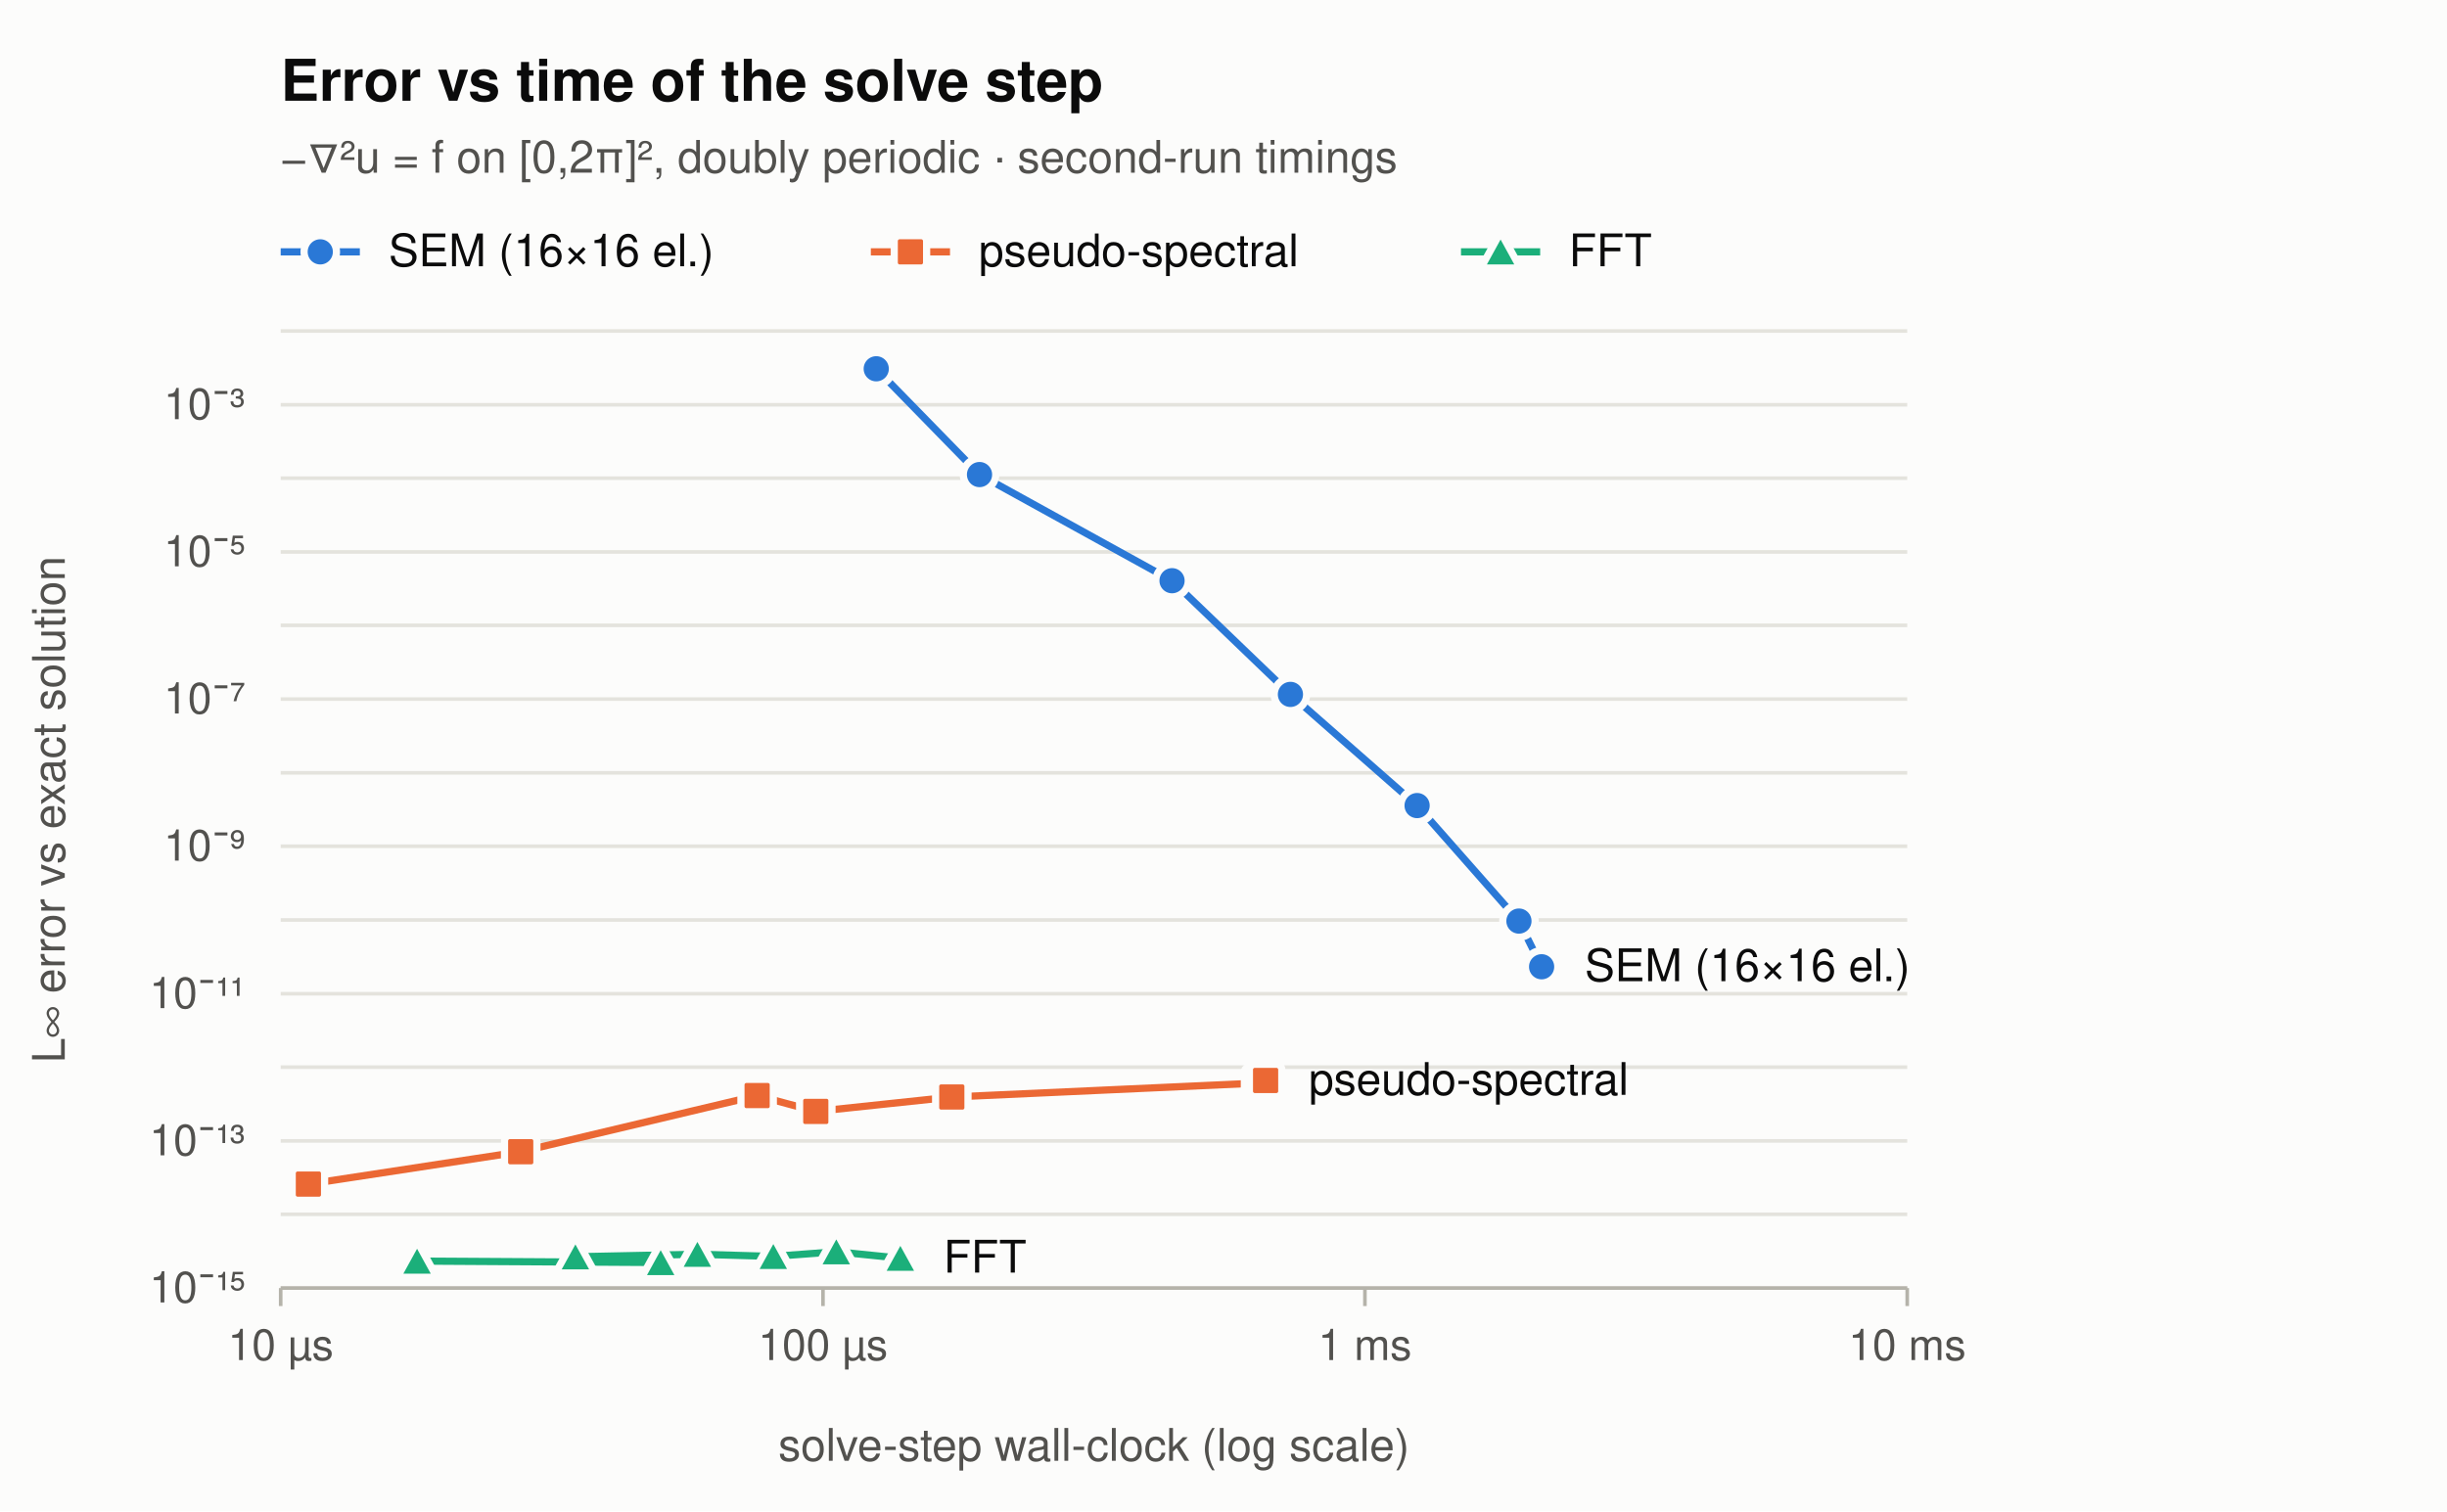
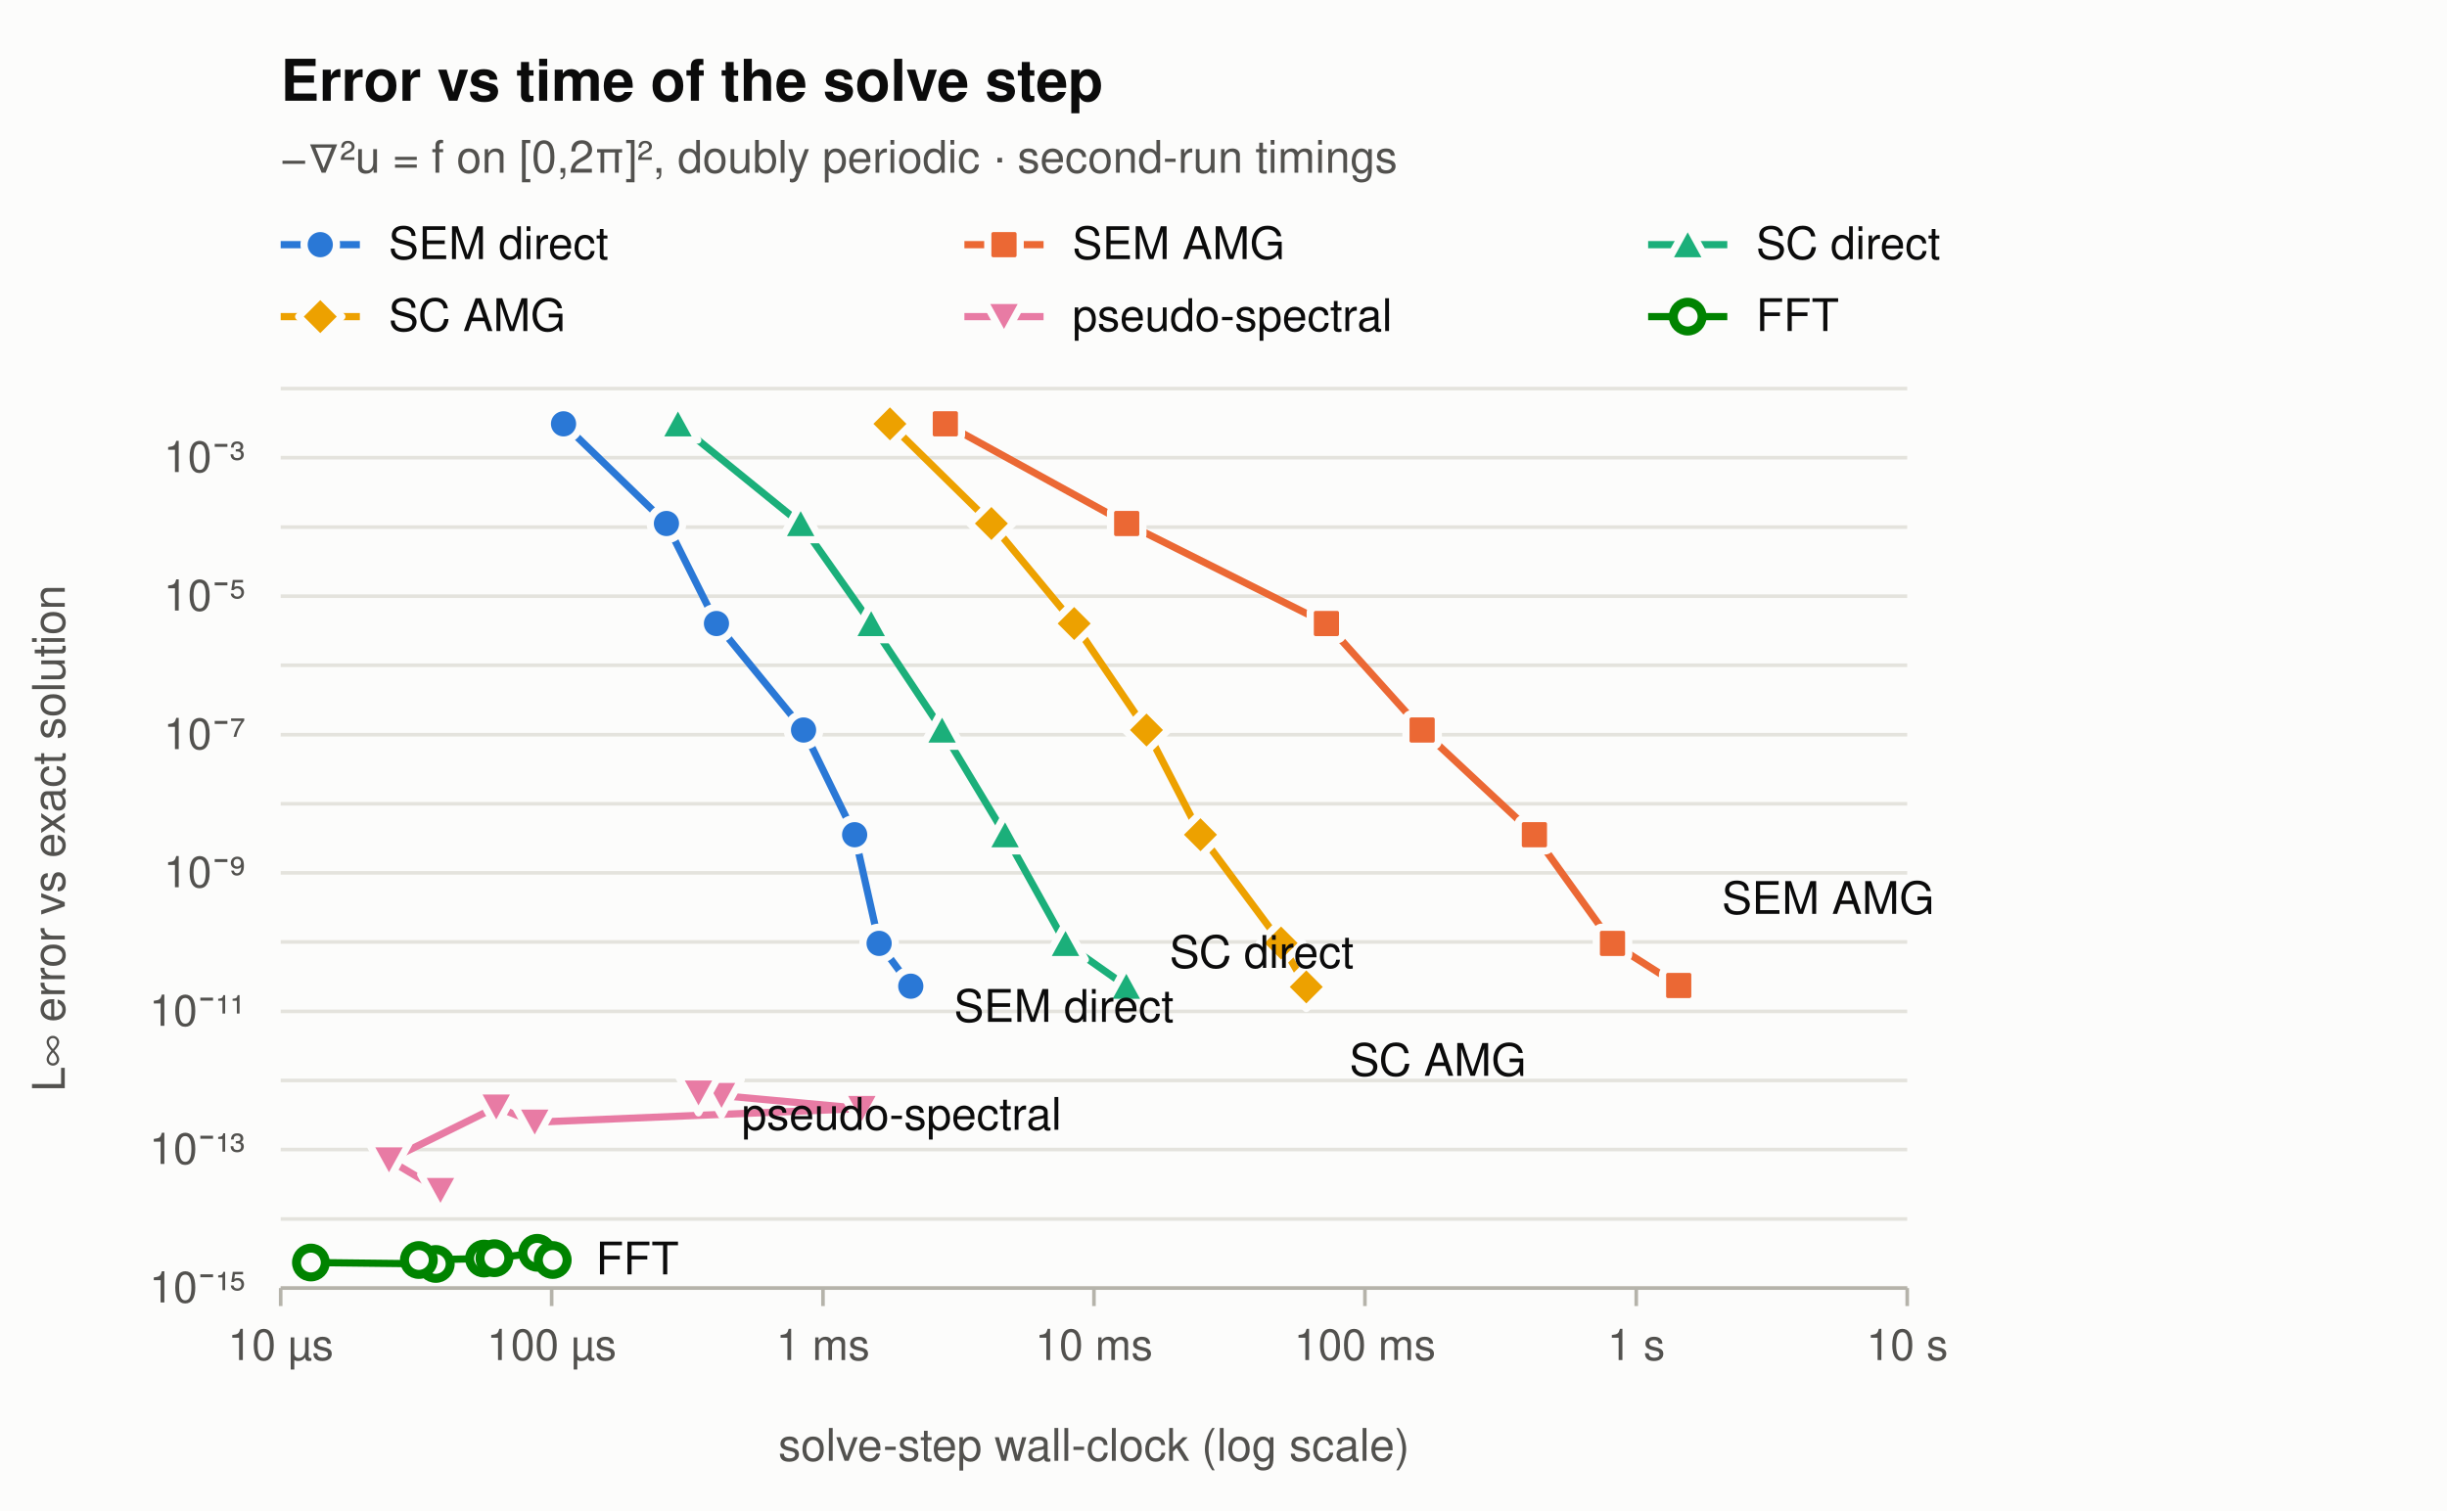
<svg xmlns="http://www.w3.org/2000/svg" viewBox="0 0 680 420" width="680" height="420" role="img" aria-labelledby="t d" font-family="-apple-system, Segoe UI, Helvetica, Arial, sans-serif">
  <rect width="680" height="420" fill="#fcfcfb" />
  <text x="78" y="28" font-size="16" font-weight="600" fill="#0b0b0b">Error vs time of the solve step</text>
  <text x="78" y="48" font-size="12.5" fill="#52514e">−∇²u = f on [0,2π]², doubly periodic · second-run timings</text>
  <line x1="78" x2="530" y1="358.0" y2="358.0" stroke="#e4e3dd" stroke-width="1" />
  <text x="68" y="362.0" font-size="12" text-anchor="end" fill="#52514e">10⁻¹⁵</text>
-   <line x1="78" x2="530" y1="337.5" y2="337.5" stroke="#e4e3dd" stroke-width="1" />
-   <line x1="78" x2="530" y1="317.1" y2="317.1" stroke="#e4e3dd" stroke-width="1" />
-   <text x="68" y="321.1" font-size="12" text-anchor="end" fill="#52514e">10⁻¹³</text>
-   <line x1="78" x2="530" y1="296.6" y2="296.6" stroke="#e4e3dd" stroke-width="1" />
-   <line x1="78" x2="530" y1="276.2" y2="276.2" stroke="#e4e3dd" stroke-width="1" />
-   <text x="68" y="280.2" font-size="12" text-anchor="end" fill="#52514e">10⁻¹¹</text>
-   <line x1="78" x2="530" y1="255.7" y2="255.7" stroke="#e4e3dd" stroke-width="1" />
-   <line x1="78" x2="530" y1="235.2" y2="235.2" stroke="#e4e3dd" stroke-width="1" />
-   <text x="68" y="239.2" font-size="12" text-anchor="end" fill="#52514e">10⁻⁹</text>
-   <line x1="78" x2="530" y1="214.8" y2="214.8" stroke="#e4e3dd" stroke-width="1" />
-   <line x1="78" x2="530" y1="194.3" y2="194.3" stroke="#e4e3dd" stroke-width="1" />
-   <text x="68" y="198.3" font-size="12" text-anchor="end" fill="#52514e">10⁻⁷</text>
-   <line x1="78" x2="530" y1="173.8" y2="173.8" stroke="#e4e3dd" stroke-width="1" />
-   <line x1="78" x2="530" y1="153.4" y2="153.4" stroke="#e4e3dd" stroke-width="1" />
-   <text x="68" y="157.4" font-size="12" text-anchor="end" fill="#52514e">10⁻⁵</text>
-   <line x1="78" x2="530" y1="132.9" y2="132.9" stroke="#e4e3dd" stroke-width="1" />
-   <line x1="78" x2="530" y1="112.5" y2="112.5" stroke="#e4e3dd" stroke-width="1" />
-   <text x="68" y="116.5" font-size="12" text-anchor="end" fill="#52514e">10⁻³</text>
-   <line x1="78" x2="530" y1="92.0" y2="92.0" stroke="#e4e3dd" stroke-width="1" />
+   <line x1="78" x2="530" y1="338.8" y2="338.8" stroke="#e4e3dd" stroke-width="1" />
+   <line x1="78" x2="530" y1="319.5" y2="319.5" stroke="#e4e3dd" stroke-width="1" />
+   <text x="68" y="323.5" font-size="12" text-anchor="end" fill="#52514e">10⁻¹³</text>
+   <line x1="78" x2="530" y1="300.3" y2="300.3" stroke="#e4e3dd" stroke-width="1" />
+   <line x1="78" x2="530" y1="281.1" y2="281.1" stroke="#e4e3dd" stroke-width="1" />
+   <text x="68" y="285.1" font-size="12" text-anchor="end" fill="#52514e">10⁻¹¹</text>
+   <line x1="78" x2="530" y1="261.8" y2="261.8" stroke="#e4e3dd" stroke-width="1" />
+   <line x1="78" x2="530" y1="242.6" y2="242.6" stroke="#e4e3dd" stroke-width="1" />
+   <text x="68" y="246.6" font-size="12" text-anchor="end" fill="#52514e">10⁻⁹</text>
+   <line x1="78" x2="530" y1="223.4" y2="223.4" stroke="#e4e3dd" stroke-width="1" />
+   <line x1="78" x2="530" y1="204.2" y2="204.2" stroke="#e4e3dd" stroke-width="1" />
+   <text x="68" y="208.2" font-size="12" text-anchor="end" fill="#52514e">10⁻⁷</text>
+   <line x1="78" x2="530" y1="184.9" y2="184.9" stroke="#e4e3dd" stroke-width="1" />
+   <line x1="78" x2="530" y1="165.7" y2="165.7" stroke="#e4e3dd" stroke-width="1" />
+   <text x="68" y="169.7" font-size="12" text-anchor="end" fill="#52514e">10⁻⁵</text>
+   <line x1="78" x2="530" y1="146.5" y2="146.5" stroke="#e4e3dd" stroke-width="1" />
+   <line x1="78" x2="530" y1="127.2" y2="127.2" stroke="#e4e3dd" stroke-width="1" />
+   <text x="68" y="131.2" font-size="12" text-anchor="end" fill="#52514e">10⁻³</text>
+   <line x1="78" x2="530" y1="108.0" y2="108.0" stroke="#e4e3dd" stroke-width="1" />
  <line x1="78" x2="530" y1="358" y2="358" stroke="#b5b3aa" stroke-width="1" />
  <line x1="78.0" x2="78.0" y1="358" y2="363" stroke="#b5b3aa" stroke-width="1" />
  <text x="78.0" y="378" font-size="12" text-anchor="middle" fill="#52514e">10 µs</text>
+   <line x1="153.3" x2="153.3" y1="358" y2="363" stroke="#b5b3aa" stroke-width="1" />
+   <text x="153.3" y="378" font-size="12" text-anchor="middle" fill="#52514e">100 µs</text>
  <line x1="228.7" x2="228.7" y1="358" y2="363" stroke="#b5b3aa" stroke-width="1" />
-   <text x="228.7" y="378" font-size="12" text-anchor="middle" fill="#52514e">100 µs</text>
+   <text x="228.7" y="378" font-size="12" text-anchor="middle" fill="#52514e">1 ms</text>
+   <line x1="304.0" x2="304.0" y1="358" y2="363" stroke="#b5b3aa" stroke-width="1" />
+   <text x="304.0" y="378" font-size="12" text-anchor="middle" fill="#52514e">10 ms</text>
  <line x1="379.3" x2="379.3" y1="358" y2="363" stroke="#b5b3aa" stroke-width="1" />
-   <text x="379.3" y="378" font-size="12" text-anchor="middle" fill="#52514e">1 ms</text>
+   <text x="379.3" y="378" font-size="12" text-anchor="middle" fill="#52514e">100 ms</text>
+   <line x1="454.7" x2="454.7" y1="358" y2="363" stroke="#b5b3aa" stroke-width="1" />
+   <text x="454.7" y="378" font-size="12" text-anchor="middle" fill="#52514e">1 s</text>
  <line x1="530.0" x2="530.0" y1="358" y2="363" stroke="#b5b3aa" stroke-width="1" />
-   <text x="530.0" y="378" font-size="12" text-anchor="middle" fill="#52514e">10 ms</text>
+   <text x="530.0" y="378" font-size="12" text-anchor="middle" fill="#52514e">10 s</text>
  <text x="304.0" y="406" font-size="12.5" text-anchor="middle" fill="#52514e">solve-step wall-clock (log scale)</text>
-   <text x="18" y="225.0" font-size="12.5" text-anchor="middle" fill="#52514e" transform="rotate(-90 18 225.0)">L∞ error vs exact solution</text>
-   <polyline points="243.5,102.5 272.2,131.9 325.7,161.4 358.6,193.0 393.8,223.9 422.1,256.0 428.4,268.7" fill="none" stroke="#2a78d6" stroke-width="2" stroke-linejoin="round" stroke-linecap="round" />
-   <circle cx="243.5" cy="102.5" r="4.5" fill="#2a78d6" stroke="#fcfcfb" stroke-width="2" />
-   <circle cx="272.2" cy="131.9" r="4.5" fill="#2a78d6" stroke="#fcfcfb" stroke-width="2" />
-   <circle cx="325.7" cy="161.4" r="4.5" fill="#2a78d6" stroke="#fcfcfb" stroke-width="2" />
-   <circle cx="358.6" cy="193.0" r="4.5" fill="#2a78d6" stroke="#fcfcfb" stroke-width="2" />
-   <circle cx="393.8" cy="223.9" r="4.5" fill="#2a78d6" stroke="#fcfcfb" stroke-width="2" />
-   <circle cx="422.1" cy="256.0" r="4.5" fill="#2a78d6" stroke="#fcfcfb" stroke-width="2" />
-   <circle cx="428.4" cy="268.7" r="4.5" fill="#2a78d6" stroke="#fcfcfb" stroke-width="2" />
-   <text x="440.4" y="272.7" font-size="12.5" fill="#0b0b0b">SEM (16×16 el.)</text>
-   <polyline points="85.7,329.1 144.7,320.1 210.4,304.5 226.7,308.9 264.5,304.9 350.3,301.0 351.7,300.3" fill="none" stroke="#eb6834" stroke-width="2" stroke-linejoin="round" stroke-linecap="round" />
-   <rect x="81.2" y="324.6" width="9" height="9" rx="1.5" fill="#eb6834" stroke="#fcfcfb" stroke-width="2" />
-   <rect x="140.2" y="315.6" width="9" height="9" rx="1.5" fill="#eb6834" stroke="#fcfcfb" stroke-width="2" />
-   <rect x="205.9" y="300.0" width="9" height="9" rx="1.5" fill="#eb6834" stroke="#fcfcfb" stroke-width="2" />
-   <rect x="222.2" y="304.4" width="9" height="9" rx="1.5" fill="#eb6834" stroke="#fcfcfb" stroke-width="2" />
-   <rect x="260.0" y="300.4" width="9" height="9" rx="1.5" fill="#eb6834" stroke="#fcfcfb" stroke-width="2" />
-   <rect x="345.8" y="296.5" width="9" height="9" rx="1.5" fill="#eb6834" stroke="#fcfcfb" stroke-width="2" />
-   <rect x="347.2" y="295.8" width="9" height="9" rx="1.5" fill="#eb6834" stroke="#fcfcfb" stroke-width="2" />
-   <text x="363.7" y="304.3" font-size="12.5" fill="#0b0b0b">pseudo-spectral</text>
-   <polyline points="115.9,350.5 183.6,350.9 159.9,349.3 193.8,348.6 214.9,349.2 232.4,347.9 250.2,349.7" fill="none" stroke="#1baf7a" stroke-width="2" stroke-linejoin="round" stroke-linecap="round" />
-   <path d="M115.9,345.0 L121.4,355.0 L110.4,355.0 Z" fill="#1baf7a" stroke="#fcfcfb" stroke-width="2" stroke-linejoin="round" />
-   <path d="M183.6,345.4 L189.1,355.4 L178.1,355.4 Z" fill="#1baf7a" stroke="#fcfcfb" stroke-width="2" stroke-linejoin="round" />
-   <path d="M159.9,343.8 L165.4,353.8 L154.4,353.8 Z" fill="#1baf7a" stroke="#fcfcfb" stroke-width="2" stroke-linejoin="round" />
-   <path d="M193.8,343.1 L199.3,353.1 L188.3,353.1 Z" fill="#1baf7a" stroke="#fcfcfb" stroke-width="2" stroke-linejoin="round" />
-   <path d="M214.9,343.7 L220.4,353.7 L209.4,353.7 Z" fill="#1baf7a" stroke="#fcfcfb" stroke-width="2" stroke-linejoin="round" />
-   <path d="M232.4,342.4 L237.9,352.4 L226.9,352.4 Z" fill="#1baf7a" stroke="#fcfcfb" stroke-width="2" stroke-linejoin="round" />
-   <path d="M250.2,344.2 L255.7,354.2 L244.7,354.2 Z" fill="#1baf7a" stroke="#fcfcfb" stroke-width="2" stroke-linejoin="round" />
-   <text x="262.2" y="353.7" font-size="12.5" fill="#0b0b0b">FFT</text>
-   <line x1="78" x2="100" y1="70" y2="70" stroke="#2a78d6" stroke-width="2" />
-   <circle cx="89.0" cy="70.0" r="4.5" fill="#2a78d6" stroke="#fcfcfb" stroke-width="2" />
-   <text x="108" y="74" font-size="12.5" fill="#0b0b0b">SEM (16×16 el.)</text>
-   <line x1="242.0" x2="264.0" y1="70" y2="70" stroke="#eb6834" stroke-width="2" />
-   <rect x="248.5" y="65.5" width="9" height="9" rx="1.5" fill="#eb6834" stroke="#fcfcfb" stroke-width="2" />
-   <text x="272.0" y="74" font-size="12.5" fill="#0b0b0b">pseudo-spectral</text>
-   <line x1="406.0" x2="428.0" y1="70" y2="70" stroke="#1baf7a" stroke-width="2" />
-   <path d="M417.0,64.5 L422.5,74.5 L411.5,74.5 Z" fill="#1baf7a" stroke="#fcfcfb" stroke-width="2" stroke-linejoin="round" />
-   <text x="436.0" y="74" font-size="12.5" fill="#0b0b0b">FFT</text>
+   <text x="18" y="233.0" font-size="12.5" text-anchor="middle" fill="#52514e" transform="rotate(-90 18 233.0)">L∞ error vs exact solution</text>
+   <polyline points="156.6,117.8 185.2,145.5 199.1,173.3 223.3,202.9 237.5,232.0 244.3,262.2 253.1,274.1" fill="none" stroke="#2a78d6" stroke-width="2" stroke-linejoin="round" stroke-linecap="round" />
+   <circle cx="156.6" cy="117.8" r="4.5" fill="#2a78d6" stroke="#fcfcfb" stroke-width="2" />
+   <circle cx="185.2" cy="145.5" r="4.5" fill="#2a78d6" stroke="#fcfcfb" stroke-width="2" />
+   <circle cx="199.1" cy="173.3" r="4.5" fill="#2a78d6" stroke="#fcfcfb" stroke-width="2" />
+   <circle cx="223.3" cy="202.9" r="4.5" fill="#2a78d6" stroke="#fcfcfb" stroke-width="2" />
+   <circle cx="237.5" cy="232.0" r="4.5" fill="#2a78d6" stroke="#fcfcfb" stroke-width="2" />
+   <circle cx="244.3" cy="262.2" r="4.5" fill="#2a78d6" stroke="#fcfcfb" stroke-width="2" />
+   <circle cx="253.1" cy="274.1" r="4.5" fill="#2a78d6" stroke="#fcfcfb" stroke-width="2" />
+   <polyline points="262.7,117.8 313.1,145.5 368.6,173.3 395.2,202.9 426.4,232.0 448.1,262.2 466.5,273.9" fill="none" stroke="#eb6834" stroke-width="2" stroke-linejoin="round" stroke-linecap="round" />
+   <rect x="258.2" y="113.3" width="9" height="9" rx="1.5" fill="#eb6834" stroke="#fcfcfb" stroke-width="2" />
+   <rect x="308.6" y="141.0" width="9" height="9" rx="1.5" fill="#eb6834" stroke="#fcfcfb" stroke-width="2" />
+   <rect x="364.1" y="168.8" width="9" height="9" rx="1.5" fill="#eb6834" stroke="#fcfcfb" stroke-width="2" />
+   <rect x="390.7" y="198.4" width="9" height="9" rx="1.5" fill="#eb6834" stroke="#fcfcfb" stroke-width="2" />
+   <rect x="421.9" y="227.5" width="9" height="9" rx="1.5" fill="#eb6834" stroke="#fcfcfb" stroke-width="2" />
+   <rect x="443.6" y="257.7" width="9" height="9" rx="1.5" fill="#eb6834" stroke="#fcfcfb" stroke-width="2" />
+   <rect x="462.0" y="269.4" width="9" height="9" rx="1.5" fill="#eb6834" stroke="#fcfcfb" stroke-width="2" />
+   <polyline points="188.4,117.8 222.5,145.5 242.1,173.3 261.8,202.9 279.3,232.0 296.1,262.2 313.0,274.1" fill="none" stroke="#1baf7a" stroke-width="2" stroke-linejoin="round" stroke-linecap="round" />
+   <path d="M188.4,112.3 L193.9,122.3 L182.9,122.3 Z" fill="#1baf7a" stroke="#fcfcfb" stroke-width="2" stroke-linejoin="round" />
+   <path d="M222.5,140.0 L228.0,150.0 L217.0,150.0 Z" fill="#1baf7a" stroke="#fcfcfb" stroke-width="2" stroke-linejoin="round" />
+   <path d="M242.1,167.8 L247.6,177.8 L236.6,177.8 Z" fill="#1baf7a" stroke="#fcfcfb" stroke-width="2" stroke-linejoin="round" />
+   <path d="M261.8,197.4 L267.3,207.4 L256.3,207.4 Z" fill="#1baf7a" stroke="#fcfcfb" stroke-width="2" stroke-linejoin="round" />
+   <path d="M279.3,226.5 L284.8,236.5 L273.8,236.5 Z" fill="#1baf7a" stroke="#fcfcfb" stroke-width="2" stroke-linejoin="round" />
+   <path d="M296.1,256.7 L301.6,266.7 L290.6,266.7 Z" fill="#1baf7a" stroke="#fcfcfb" stroke-width="2" stroke-linejoin="round" />
+   <path d="M313.0,268.6 L318.5,278.6 L307.5,278.6 Z" fill="#1baf7a" stroke="#fcfcfb" stroke-width="2" stroke-linejoin="round" />
+   <polyline points="247.3,117.8 275.5,145.5 298.5,173.3 318.6,202.9 333.6,232.0 356.0,262.1 363.0,274.3" fill="none" stroke="#eda100" stroke-width="2" stroke-linejoin="round" stroke-linecap="round" />
+   <path d="M247.3,111.8 L253.3,117.8 L247.3,123.8 L241.3,117.8 Z" fill="#eda100" stroke="#fcfcfb" stroke-width="2" stroke-linejoin="round" />
+   <path d="M275.5,139.5 L281.5,145.5 L275.5,151.5 L269.5,145.5 Z" fill="#eda100" stroke="#fcfcfb" stroke-width="2" stroke-linejoin="round" />
+   <path d="M298.5,167.3 L304.5,173.3 L298.5,179.3 L292.5,173.3 Z" fill="#eda100" stroke="#fcfcfb" stroke-width="2" stroke-linejoin="round" />
+   <path d="M318.6,196.9 L324.6,202.9 L318.6,208.9 L312.6,202.9 Z" fill="#eda100" stroke="#fcfcfb" stroke-width="2" stroke-linejoin="round" />
+   <path d="M333.6,226.0 L339.6,232.0 L333.6,238.0 L327.6,232.0 Z" fill="#eda100" stroke="#fcfcfb" stroke-width="2" stroke-linejoin="round" />
+   <path d="M356.0,256.1 L362.0,262.1 L356.0,268.1 L350.0,262.1 Z" fill="#eda100" stroke="#fcfcfb" stroke-width="2" stroke-linejoin="round" />
+   <path d="M363.0,268.3 L369.0,274.3 L363.0,280.3 L357.0,274.3 Z" fill="#eda100" stroke="#fcfcfb" stroke-width="2" stroke-linejoin="round" />
+   <polyline points="122.4,330.9 108.1,322.4 137.9,307.7 148.6,311.9 239.5,308.1 200.5,304.5 194.1,303.8" fill="none" stroke="#e87ba4" stroke-width="2" stroke-linejoin="round" stroke-linecap="round" />
+   <path d="M122.4,336.4 L127.9,326.4 L116.9,326.4 Z" fill="#e87ba4" stroke="#fcfcfb" stroke-width="2" stroke-linejoin="round" />
+   <path d="M108.1,327.9 L113.6,317.9 L102.6,317.9 Z" fill="#e87ba4" stroke="#fcfcfb" stroke-width="2" stroke-linejoin="round" />
+   <path d="M137.9,313.2 L143.4,303.2 L132.4,303.2 Z" fill="#e87ba4" stroke="#fcfcfb" stroke-width="2" stroke-linejoin="round" />
+   <path d="M148.6,317.4 L154.1,307.4 L143.1,307.4 Z" fill="#e87ba4" stroke="#fcfcfb" stroke-width="2" stroke-linejoin="round" />
+   <path d="M239.5,313.6 L245.0,303.6 L234.0,303.6 Z" fill="#e87ba4" stroke="#fcfcfb" stroke-width="2" stroke-linejoin="round" />
+   <path d="M200.5,310.0 L206.0,300.0 L195.0,300.0 Z" fill="#e87ba4" stroke="#fcfcfb" stroke-width="2" stroke-linejoin="round" />
+   <path d="M194.1,309.3 L199.6,299.3 L188.6,299.3 Z" fill="#e87ba4" stroke="#fcfcfb" stroke-width="2" stroke-linejoin="round" />
+   <polyline points="86.4,350.9 121.1,351.3 116.4,350.2 134.5,349.8 137.4,349.7 149.3,348.2 153.6,350.2" fill="none" stroke="#008300" stroke-width="2" stroke-linejoin="round" stroke-linecap="round" />
+   <circle cx="86.4" cy="350.9" r="4" fill="#fcfcfb" stroke="#008300" stroke-width="2.5" />
+   <circle cx="121.1" cy="351.3" r="4" fill="#fcfcfb" stroke="#008300" stroke-width="2.5" />
+   <circle cx="116.4" cy="350.2" r="4" fill="#fcfcfb" stroke="#008300" stroke-width="2.5" />
+   <circle cx="134.5" cy="349.8" r="4" fill="#fcfcfb" stroke="#008300" stroke-width="2.5" />
+   <circle cx="137.4" cy="349.7" r="4" fill="#fcfcfb" stroke="#008300" stroke-width="2.5" />
+   <circle cx="149.3" cy="348.2" r="4" fill="#fcfcfb" stroke="#008300" stroke-width="2.5" />
+   <circle cx="153.6" cy="350.2" r="4" fill="#fcfcfb" stroke="#008300" stroke-width="2.5" />
+   <text x="265.1" y="284.0" font-size="12.5" fill="#0b0b0b">SEM direct</text>
+   <text x="478.5" y="254.0" font-size="12.5" fill="#0b0b0b">SEM AMG</text>
+   <text x="325.0" y="269.0" font-size="12.5" fill="#0b0b0b">SC direct</text>
+   <text x="375.0" y="299.0" font-size="12.5" fill="#0b0b0b">SC AMG</text>
+   <text x="206.1" y="314.0" font-size="12.5" fill="#0b0b0b">pseudo-spectral</text>
+   <text x="165.6" y="354.2" font-size="12.5" fill="#0b0b0b">FFT</text>
+   <line x1="78" x2="100" y1="68" y2="68" stroke="#2a78d6" stroke-width="2" />
+   <circle cx="89.0" cy="68.0" r="4.5" fill="#2a78d6" stroke="#fcfcfb" stroke-width="2" />
+   <text x="108" y="72" font-size="12.5" fill="#0b0b0b">SEM direct</text>
+   <line x1="268" x2="290" y1="68" y2="68" stroke="#eb6834" stroke-width="2" />
+   <rect x="274.5" y="63.5" width="9" height="9" rx="1.5" fill="#eb6834" stroke="#fcfcfb" stroke-width="2" />
+   <text x="298" y="72" font-size="12.5" fill="#0b0b0b">SEM AMG</text>
+   <line x1="458" x2="480" y1="68" y2="68" stroke="#1baf7a" stroke-width="2" />
+   <path d="M469.0,62.5 L474.5,72.5 L463.5,72.5 Z" fill="#1baf7a" stroke="#fcfcfb" stroke-width="2" stroke-linejoin="round" />
+   <text x="488" y="72" font-size="12.5" fill="#0b0b0b">SC direct</text>
+   <line x1="78" x2="100" y1="88" y2="88" stroke="#eda100" stroke-width="2" />
+   <path d="M89.0,82.0 L95.0,88.0 L89.0,94.0 L83.0,88.0 Z" fill="#eda100" stroke="#fcfcfb" stroke-width="2" stroke-linejoin="round" />
+   <text x="108" y="92" font-size="12.5" fill="#0b0b0b">SC AMG</text>
+   <line x1="268" x2="290" y1="88" y2="88" stroke="#e87ba4" stroke-width="2" />
+   <path d="M279.0,93.5 L284.5,83.5 L273.5,83.5 Z" fill="#e87ba4" stroke="#fcfcfb" stroke-width="2" stroke-linejoin="round" />
+   <text x="298" y="92" font-size="12.5" fill="#0b0b0b">pseudo-spectral</text>
+   <line x1="458" x2="480" y1="88" y2="88" stroke="#008300" stroke-width="2" />
+   <circle cx="469.0" cy="88.0" r="4" fill="#fcfcfb" stroke="#008300" stroke-width="2.5" />
+   <text x="488" y="92" font-size="12.5" fill="#0b0b0b">FFT</text>
</svg>
